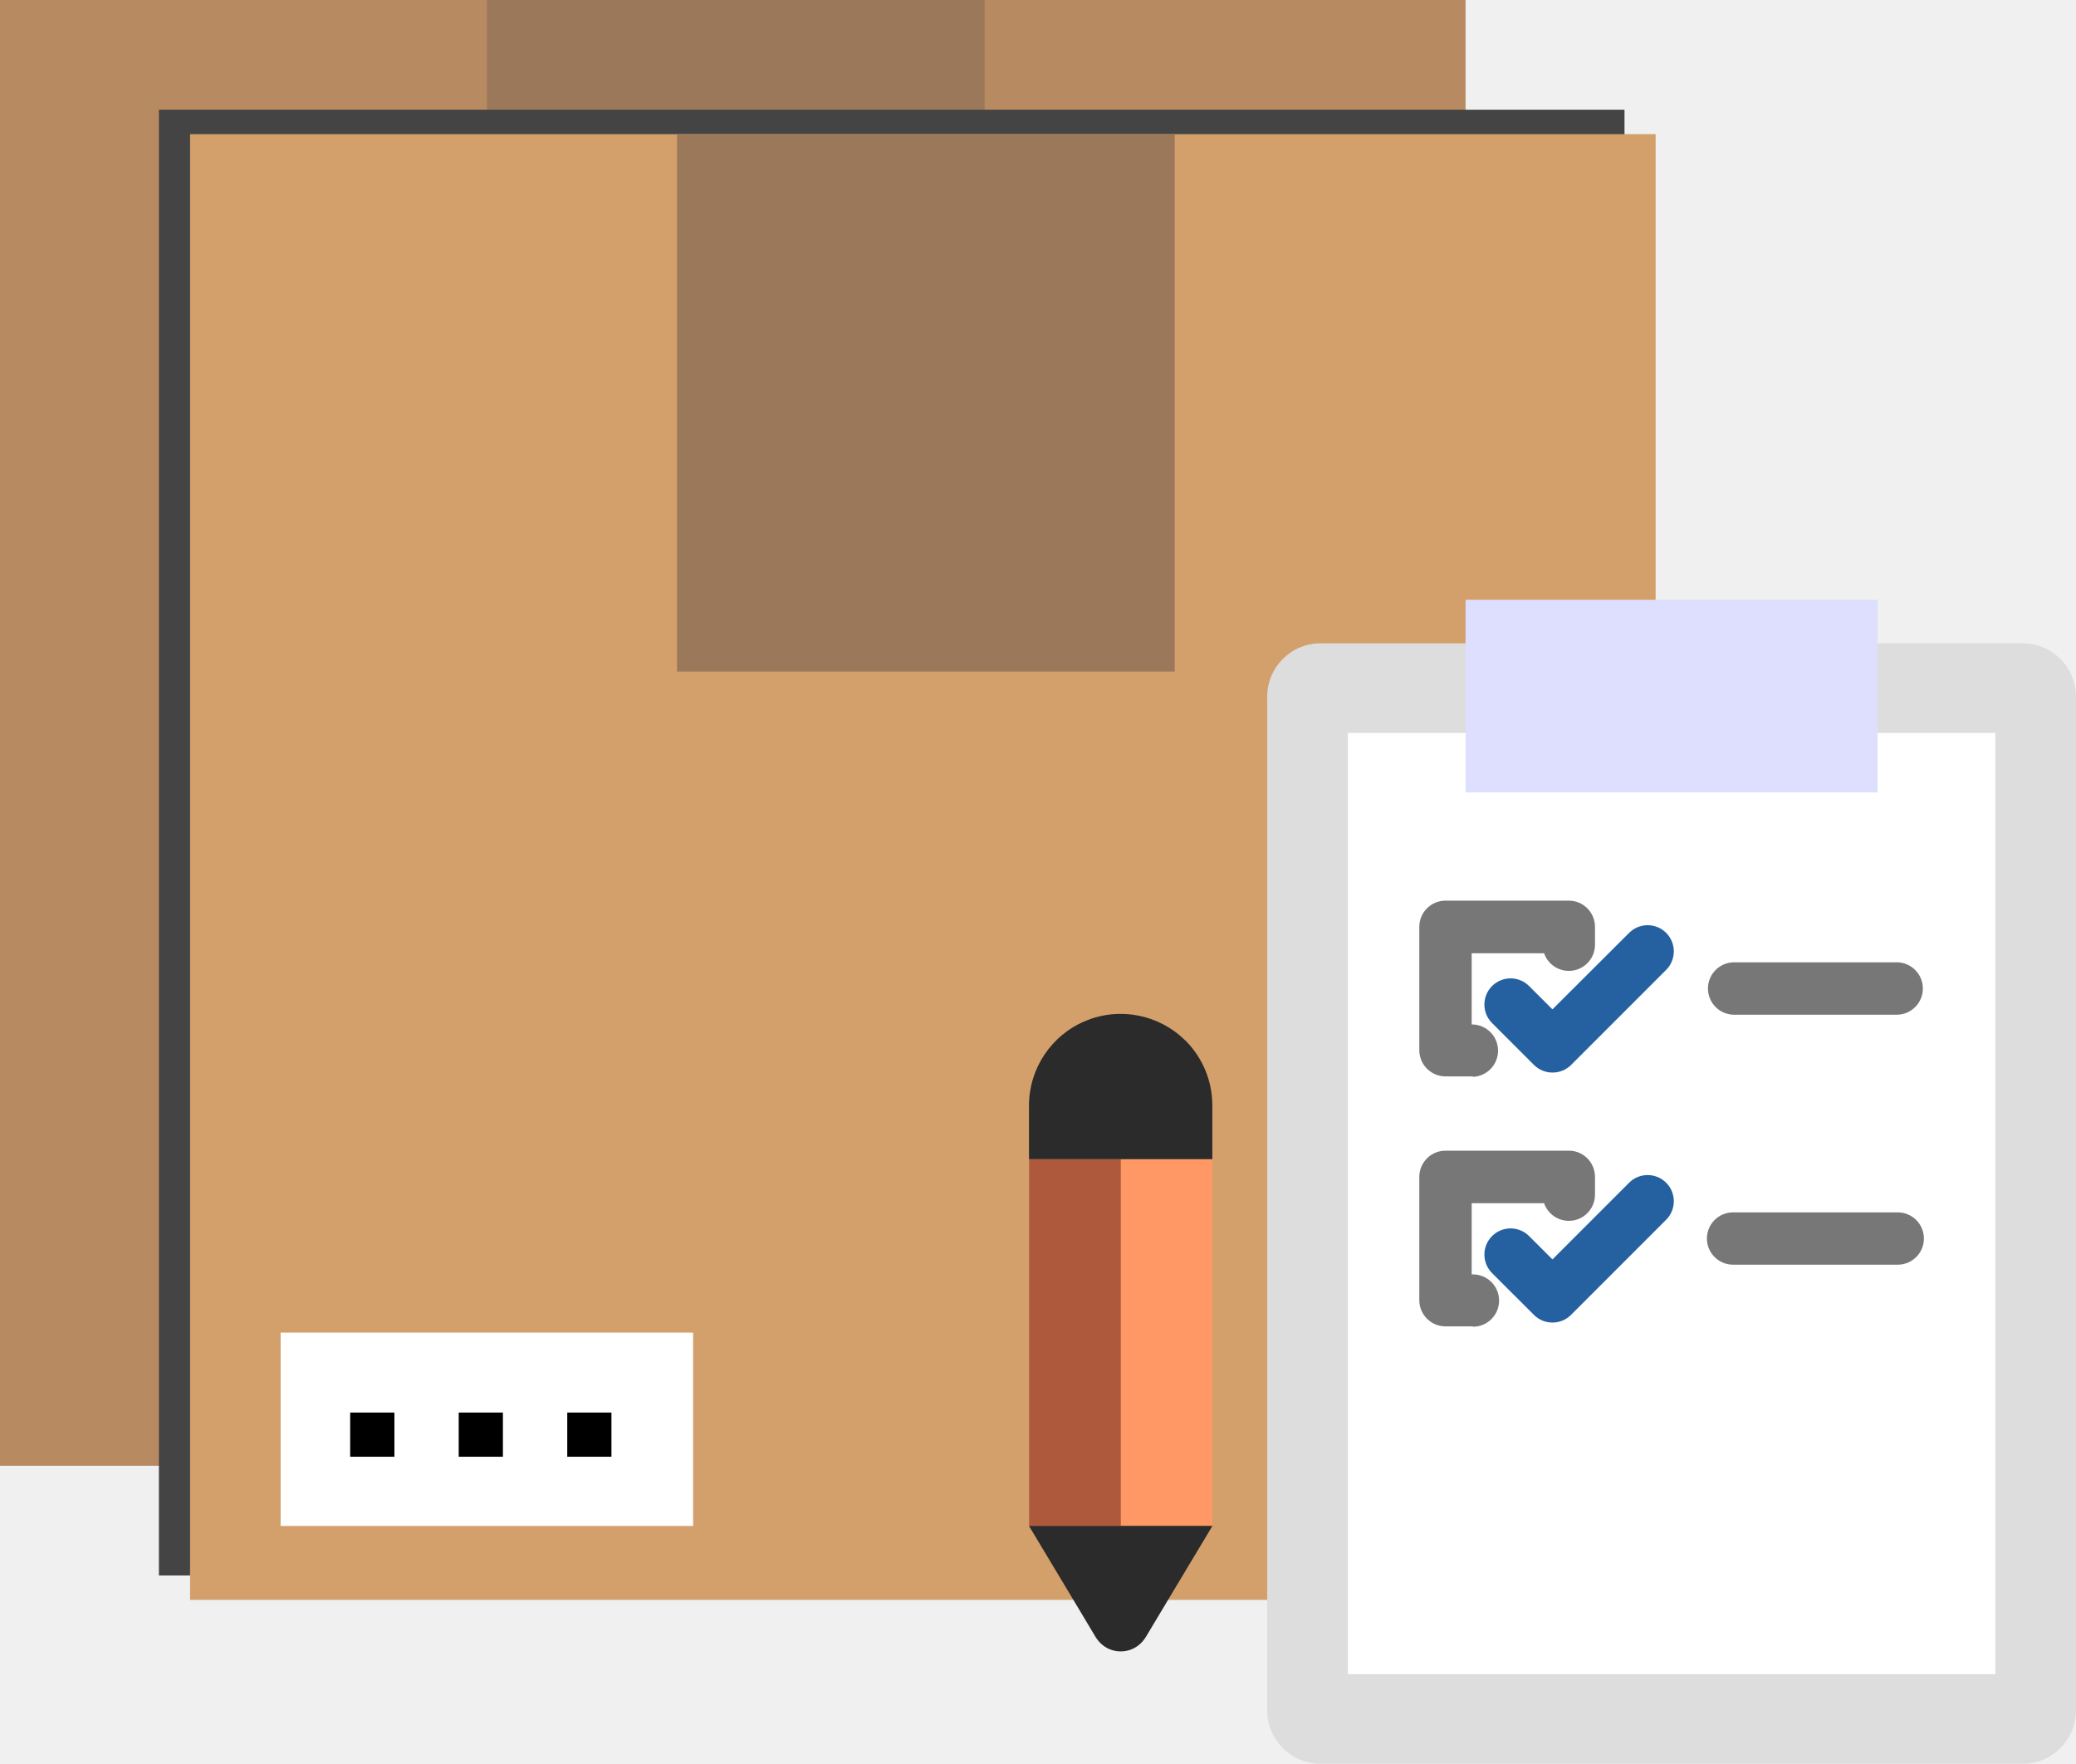
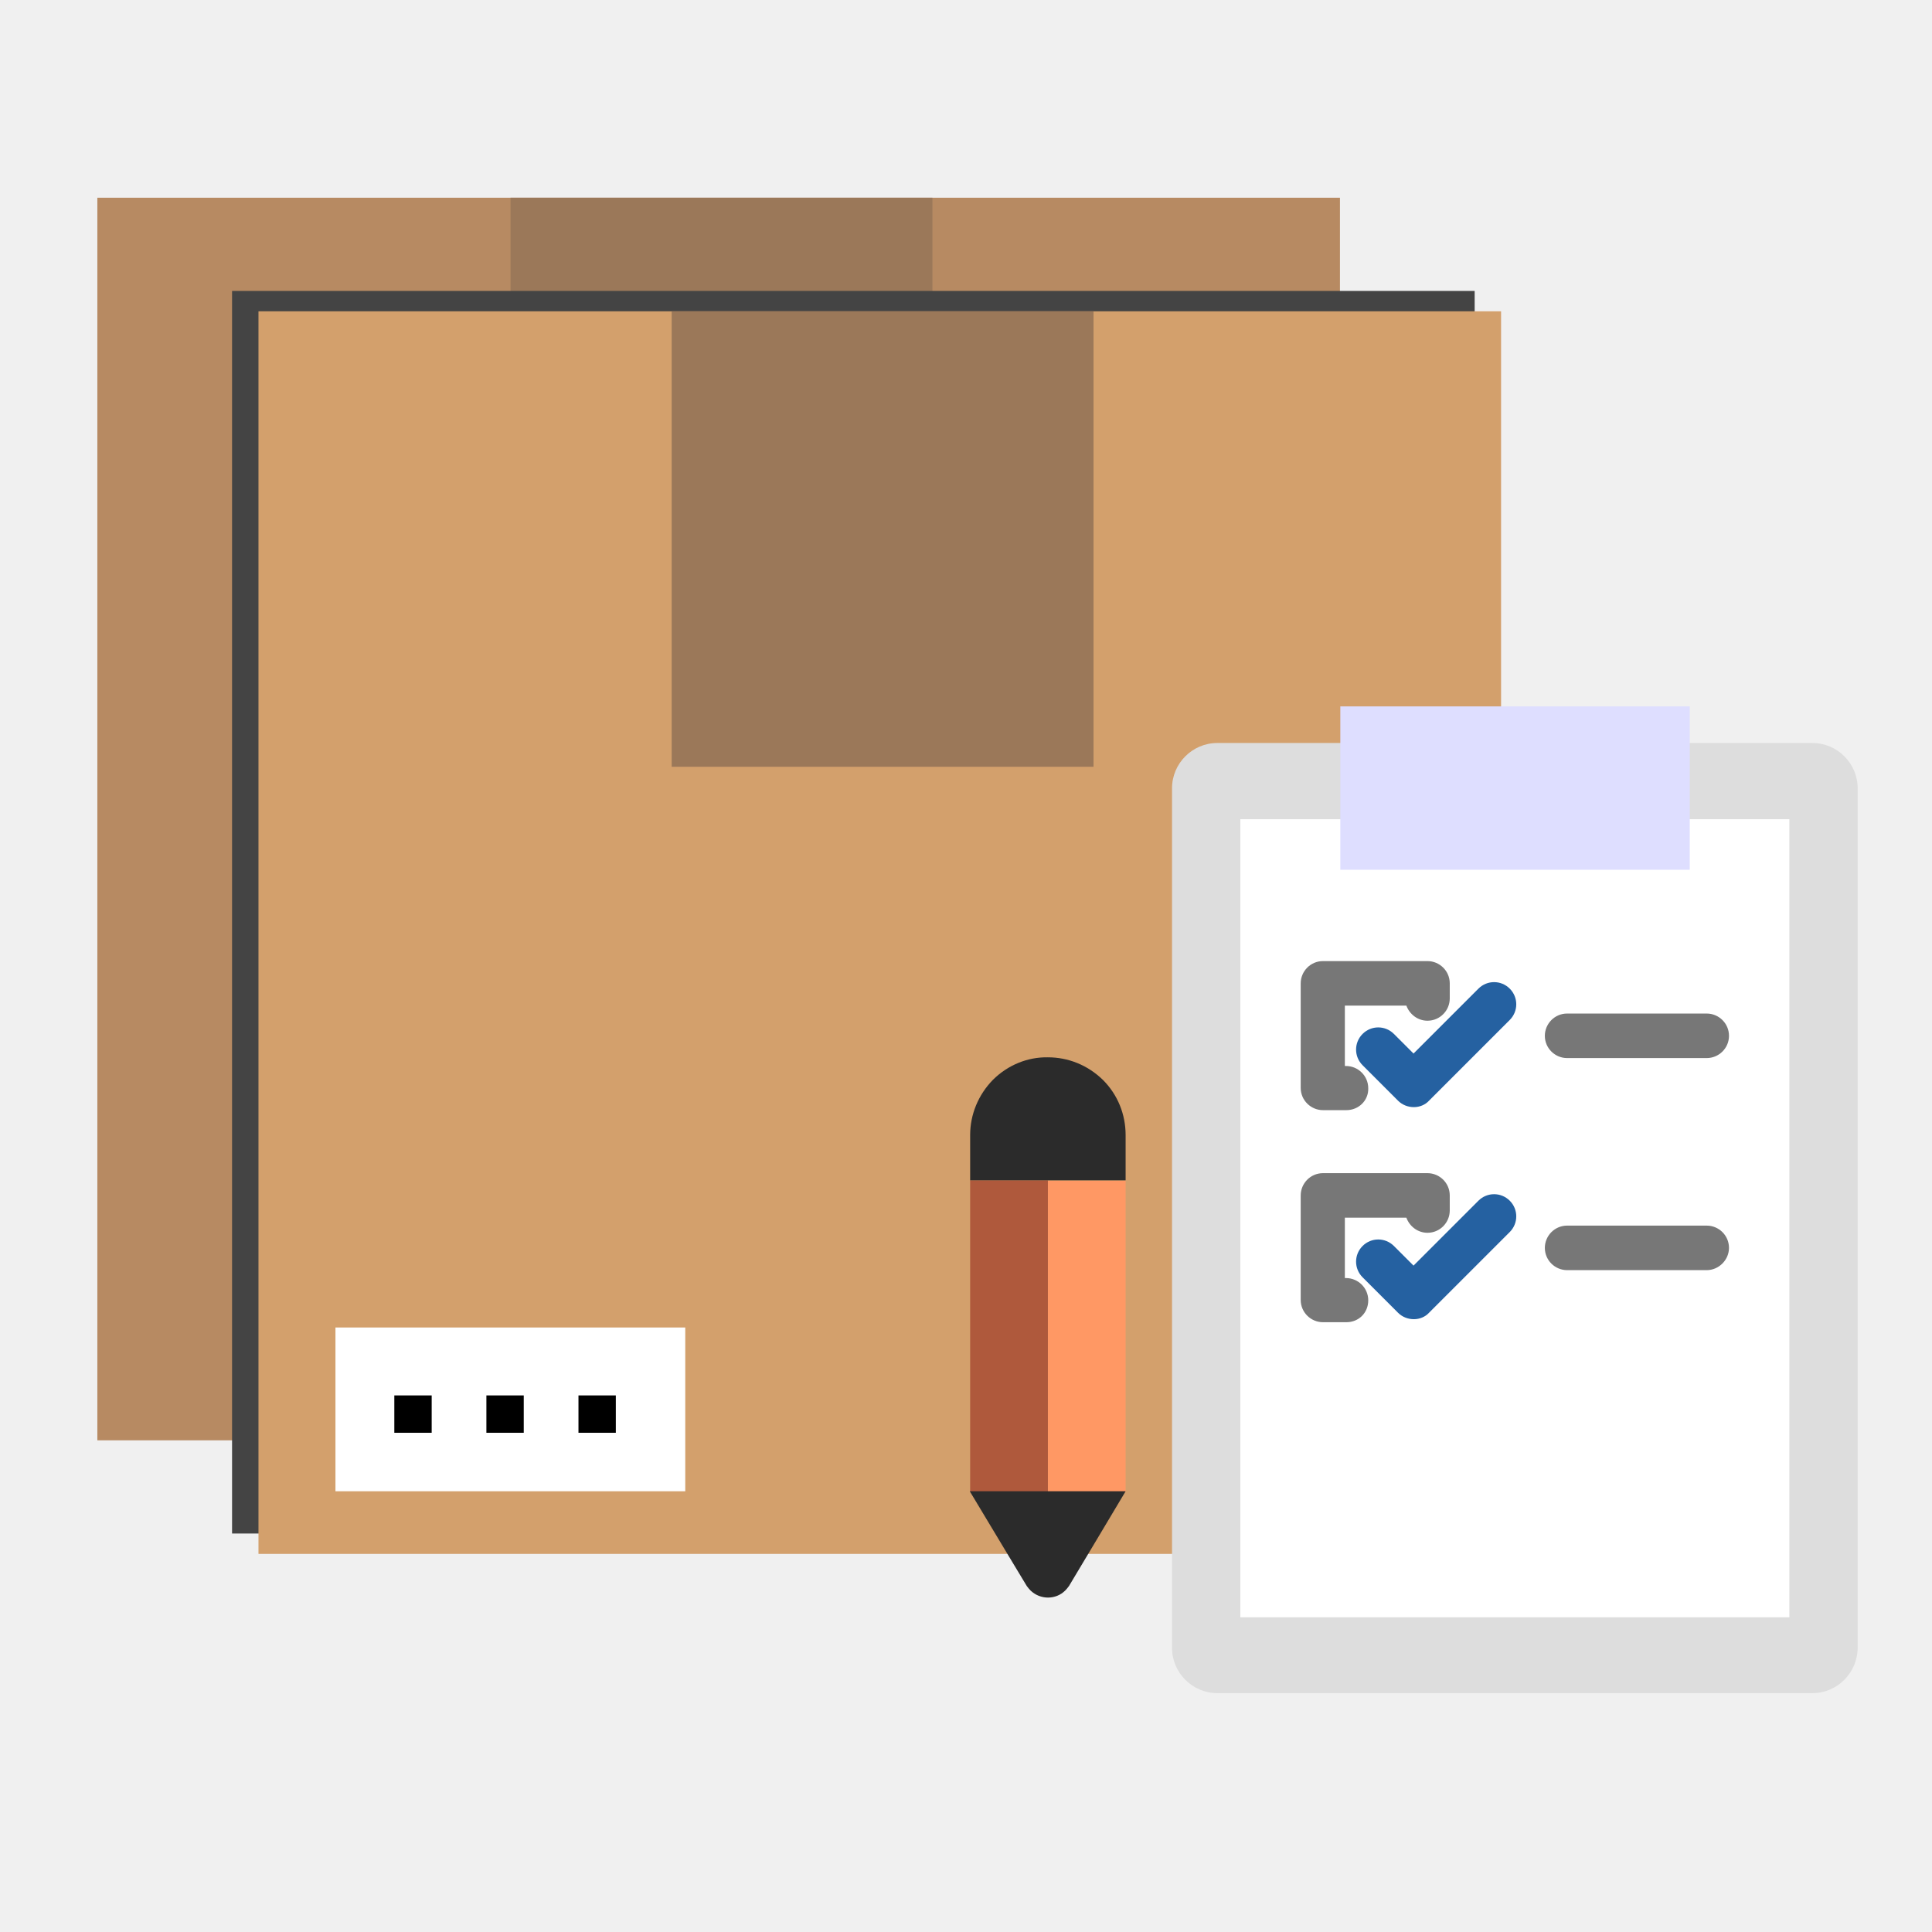
- <svg xmlns="http://www.w3.org/2000/svg" id="b2dd4aef-127b-4e5a-8be6-bbe8517b1023" data-name="Layer 1" viewBox="0 0 466.51 396.29">
-   <defs>
-     <style>.b201ea20-058a-4c68-81e4-25f6083172f5{fill:#b78a62;}.ac8992af-0029-4b5b-b4bf-15a6c6588f33{fill:#9b7859;}.b3fe45c7-0e7e-4b11-b8b6-da41eea8d727{fill:#444;}.bf330a3d-8096-4ad5-81d8-da8a013c8ca5{fill:#d3a06c;}.a6ed6850-6ca6-438d-8171-336a1a33bca9{fill:#ddd;}.a4779b64-b6da-4b65-8452-81e4b66ebcf3{fill:#fff;}.b6ddc29f-1842-4883-ace4-d7d2d3c1d1dd{fill:#dedeff;}.b5c62a10-6c53-4e43-8e0f-0cd143d8cc54{fill:#777;}.b8248404-35b9-4efd-b52f-01f003c4bfaa{fill:#2561a1;}.a81e97ce-8ff9-4436-aaf1-f6fccc179298{fill:#ff9864;}.bfda41ce-9165-4029-8f3a-95d1f68267cc{fill:#af593c;}.af8ab164-496f-49ac-8dd4-2f77faa00913{fill:#2b2b2b;}</style>
-   </defs>
-   <rect class="b201ea20-058a-4c68-81e4-25f6083172f5" width="329.34" height="329.34" />
-   <rect class="ac8992af-0029-4b5b-b4bf-15a6c6588f33" x="109.43" width="111.84" height="120.75" />
-   <rect class="b3fe45c7-0e7e-4b11-b8b6-da41eea8d727" x="35.71" y="24.65" width="329.34" height="329.34" />
-   <rect class="bf330a3d-8096-4ad5-81d8-da8a013c8ca5" x="42.71" y="30.14" width="329.34" height="329.34" />
-   <rect class="ac8992af-0029-4b5b-b4bf-15a6c6588f33" x="152.14" y="30.14" width="111.84" height="120.75" />
-   <rect class="a6ed6850-6ca6-438d-8171-336a1a33bca9" x="284.76" y="144.54" width="181.75" height="251.75" rx="12" />
-   <rect class="a4779b64-b6da-4b65-8452-81e4b66ebcf3" x="302.88" y="164.67" width="145.51" height="211.49" />
-   <rect class="b6ddc29f-1842-4883-ace4-d7d2d3c1d1dd" x="329.34" y="134.76" width="92.59" height="43.29" />
-   <path class="b5c62a10-6c53-4e43-8e0f-0cd143d8cc54" d="M356.82,294.25h-6.16a5.89,5.89,0,0,1-5.89-5.89V260.65a5.89,5.89,0,0,1,5.89-5.89h27.71a5.89,5.89,0,0,1,5.88,5.89v4a5.88,5.88,0,0,1-11.44,1.93H356.54v16h.28a5.89,5.89,0,0,1,0,11.77Z" transform="translate(-25.83 -52.4)" />
-   <path class="b8248404-35b9-4efd-b52f-01f003c4bfaa" d="M374.69,293.39a5.89,5.89,0,0,1-4.16-1.72l-9.41-9.4a5.88,5.88,0,0,1,8.32-8.32l5.25,5.24L391.92,262a5.88,5.88,0,0,1,8.32,8.32l-21.39,21.39A5.91,5.91,0,0,1,374.69,293.39Z" transform="translate(-25.83 -52.4)" />
-   <path class="b5c62a10-6c53-4e43-8e0f-0cd143d8cc54" d="M452.28,280.39h-37a5.89,5.89,0,0,1,0-11.77h37a5.89,5.89,0,0,1,0,11.77Z" transform="translate(-25.83 -52.4)" />
-   <path class="b5c62a10-6c53-4e43-8e0f-0cd143d8cc54" d="M356.82,350.42h-6.16a5.89,5.89,0,0,1-5.89-5.88V316.82a5.89,5.89,0,0,1,5.89-5.88h27.71a5.88,5.88,0,0,1,5.88,5.88v4a5.88,5.88,0,0,1-11.44,1.92H356.54v16h.28a5.88,5.88,0,0,1,0,11.76Z" transform="translate(-25.83 -52.4)" />
-   <path class="b8248404-35b9-4efd-b52f-01f003c4bfaa" d="M374.69,349.56a5.81,5.81,0,0,1-4.16-1.72l-9.41-9.39a5.88,5.88,0,1,1,8.32-8.32l5.25,5.24,17.23-17.23a5.88,5.88,0,1,1,8.32,8.32l-21.39,21.39A5.85,5.85,0,0,1,374.69,349.56Z" transform="translate(-25.83 -52.4)" />
-   <path class="b5c62a10-6c53-4e43-8e0f-0cd143d8cc54" d="M452.28,336.56h-37a5.88,5.88,0,0,1,0-11.76h37a5.88,5.88,0,1,1,0,11.76Z" transform="translate(-25.83 -52.4)" />
-   <path class="a81e97ce-8ff9-4436-aaf1-f6fccc179298" d="M277.67,395.27V312.89h20.59v82.38Z" transform="translate(-25.83 -52.4)" />
-   <path class="bfda41ce-9165-4029-8f3a-95d1f68267cc" d="M277.69,312.85v82.39h-20.6V312.85Z" transform="translate(-25.83 -52.4)" />
-   <path class="af8ab164-496f-49ac-8dd4-2f77faa00913" d="M292.26,286.23a20.62,20.62,0,0,1,6,14.57v12.05h-41.2V300.8a20.61,20.61,0,0,1,35.17-14.57Z" transform="translate(-25.83 -52.4)" />
-   <path class="af8ab164-496f-49ac-8dd4-2f77faa00913" d="M298.29,395.24l-7.73,12.88-7.31,12.2a7.12,7.12,0,0,1-1,1.24,6.49,6.49,0,0,1-9.16,0,7.12,7.12,0,0,1-1-1.24l-3.45-5.77-11.59-19.31h41.2Z" transform="translate(-25.83 -52.4)" />
-   <rect class="a4779b64-b6da-4b65-8452-81e4b66ebcf3" x="63.06" y="299.42" width="92.69" height="43.44" />
-   <path d="M104.52,369.78h9.94v9.93h-9.94Z" transform="translate(-25.83 -52.4)" />
-   <path d="M128.91,369.78h9.93v9.93h-9.93Z" transform="translate(-25.83 -52.4)" />
-   <path d="M153.3,369.78h9.93v9.93H153.3Z" transform="translate(-25.83 -52.4)" />
+ <svg xmlns="http://www.w3.org/2000/svg" version="1.1" id="Layer_1" x="0px" y="0px" viewBox="0 0 512 512" style="enable-background:new 0 0 512 512;" xml:space="preserve">
+   <style type="text/css">
+ 	.st0{fill:#B78A62;}
+ 	.st1{fill:#9B7859;}
+ 	.st2{fill:#444444;}
+ 	.st3{fill:#D3A06C;}
+ 	.st4{fill:#DDDDDD;}
+ 	.st5{fill:#FFFFFF;}
+ 	.st6{fill:#DEDEFF;}
+ 	.st7{fill:#777777;}
+ 	.st8{fill:#2561A1;}
+ 	.st9{fill:#FF9864;}
+ 	.st10{fill:#AF593C;}
+ 	.st11{fill:#2B2B2B;}
+ </style>
+   <g>
+     <rect x="25.8" y="52.4" class="st0" width="329.3" height="329.3" />
+     <rect x="135.3" y="52.4" class="st1" width="111.8" height="120.7" />
+     <rect x="61.5" y="77.1" class="st2" width="329.3" height="329.3" />
+     <rect x="68.5" y="82.5" class="st3" width="329.3" height="329.3" />
+     <rect x="178" y="82.5" class="st1" width="111.8" height="120.7" />
+     <path class="st4" d="M480.3,448.7H322.6c-6.6,0-12-5.4-12-12V208.9c0-6.6,5.4-12,12-12h157.7c6.6,0,12,5.4,12,12v227.7   C492.3,443.3,486.9,448.7,480.3,448.7z" />
+     <rect x="328.7" y="217.1" class="st5" width="145.5" height="211.5" />
+     <rect x="355.2" y="187.2" class="st6" width="92.6" height="43.3" />
+     <path class="st7" d="M356.8,294.2h-6.2c-3.2,0-5.9-2.6-5.9-5.9v-27.7c0-3.2,2.6-5.9,5.9-5.9h27.7c3.2,0,5.9,2.6,5.9,5.9v4   c0,3.2-2.6,5.9-5.9,5.9c-2.5,0-4.7-1.6-5.6-4h-16.3v16h0.3c3.2,0,5.9,2.6,5.9,5.9C362.7,291.6,360.1,294.2,356.8,294.2z" />
+     <path class="st8" d="M374.7,293.4c-1.6,0-3.1-0.6-4.2-1.7l-9.4-9.4c-2.3-2.3-2.3-6,0-8.3c2.3-2.3,6-2.3,8.3,0l5.2,5.2l17.2-17.2   c2.3-2.3,6-2.3,8.3,0c2.3,2.3,2.3,6,0,8.3l-21.4,21.4C377.7,292.8,376.2,293.4,374.7,293.4z" />
+     <path class="st7" d="M452.3,280.4h-37c-3.2,0-5.9-2.6-5.9-5.9c0-3.2,2.6-5.9,5.9-5.9h37c3.2,0,5.9,2.6,5.9,5.9   C458.2,277.8,455.5,280.4,452.3,280.4L452.3,280.4z" />
+     <path class="st7" d="M356.8,350.4h-6.2c-3.2,0-5.9-2.6-5.9-5.9v-27.7c0-3.2,2.6-5.9,5.9-5.9h27.7c3.2,0,5.9,2.6,5.9,5.9v4   c0,3.2-2.6,5.9-5.9,5.9c-2.5,0-4.7-1.6-5.6-4h-16.3v16h0.3c3.2,0,5.9,2.6,5.9,5.9S360.1,350.4,356.8,350.4z" />
+     <path class="st8" d="M374.7,349.6c-1.6,0-3.1-0.6-4.2-1.7l-9.4-9.4c-2.3-2.3-2.3-6,0-8.3c2.3-2.3,6-2.3,8.3,0l5.2,5.2l17.2-17.2   c2.3-2.3,6-2.3,8.3,0c2.3,2.3,2.3,6,0,8.3l-21.4,21.4C377.7,349,376.2,349.6,374.7,349.6z" />
+     <path class="st7" d="M452.3,336.6h-37c-3.2,0-5.9-2.6-5.9-5.9c0-3.2,2.6-5.9,5.9-5.9h37c3.2,0,5.9,2.6,5.9,5.9   C458.2,333.9,455.5,336.6,452.3,336.6L452.3,336.6z" />
+     <g>
+       <path class="st9" d="M277.7,395.3v-82.4h20.6v82.4L277.7,395.3z" />
+     </g>
+     <g>
+       <path class="st10" d="M277.7,312.9v82.4h-20.6V354v-41.2H277.7z" />
+     </g>
+     <g>
+       <path class="st11" d="M292.3,286.2c3.9,3.9,6,9.1,6,14.6v12h-20.6h-20.6v-12c0-5.5,2.2-10.7,6-14.6c4-4,9.3-6.1,14.6-6    C283,280.2,288.2,282.2,292.3,286.2z" />
+     </g>
+     <g>
+       <path class="st11" d="M298.3,395.2l-7.7,12.9l-7.3,12.2c-0.3,0.4-0.6,0.8-1,1.2c-2.5,2.5-6.6,2.5-9.2,0c-0.4-0.4-0.7-0.8-1-1.2    l-3.5-5.8l-11.6-19.3h20.6H298.3z" />
+     </g>
+     <rect x="88.9" y="351.8" class="st5" width="92.7" height="43.4" />
+     <path d="M104.5,369.8h9.9v9.9h-9.9V369.8z" />
+     <path d="M128.9,369.8h9.9v9.9h-9.9V369.8z" />
+     <path d="M153.3,369.8h9.9v9.9h-9.9V369.8z" />
+   </g>
</svg>
